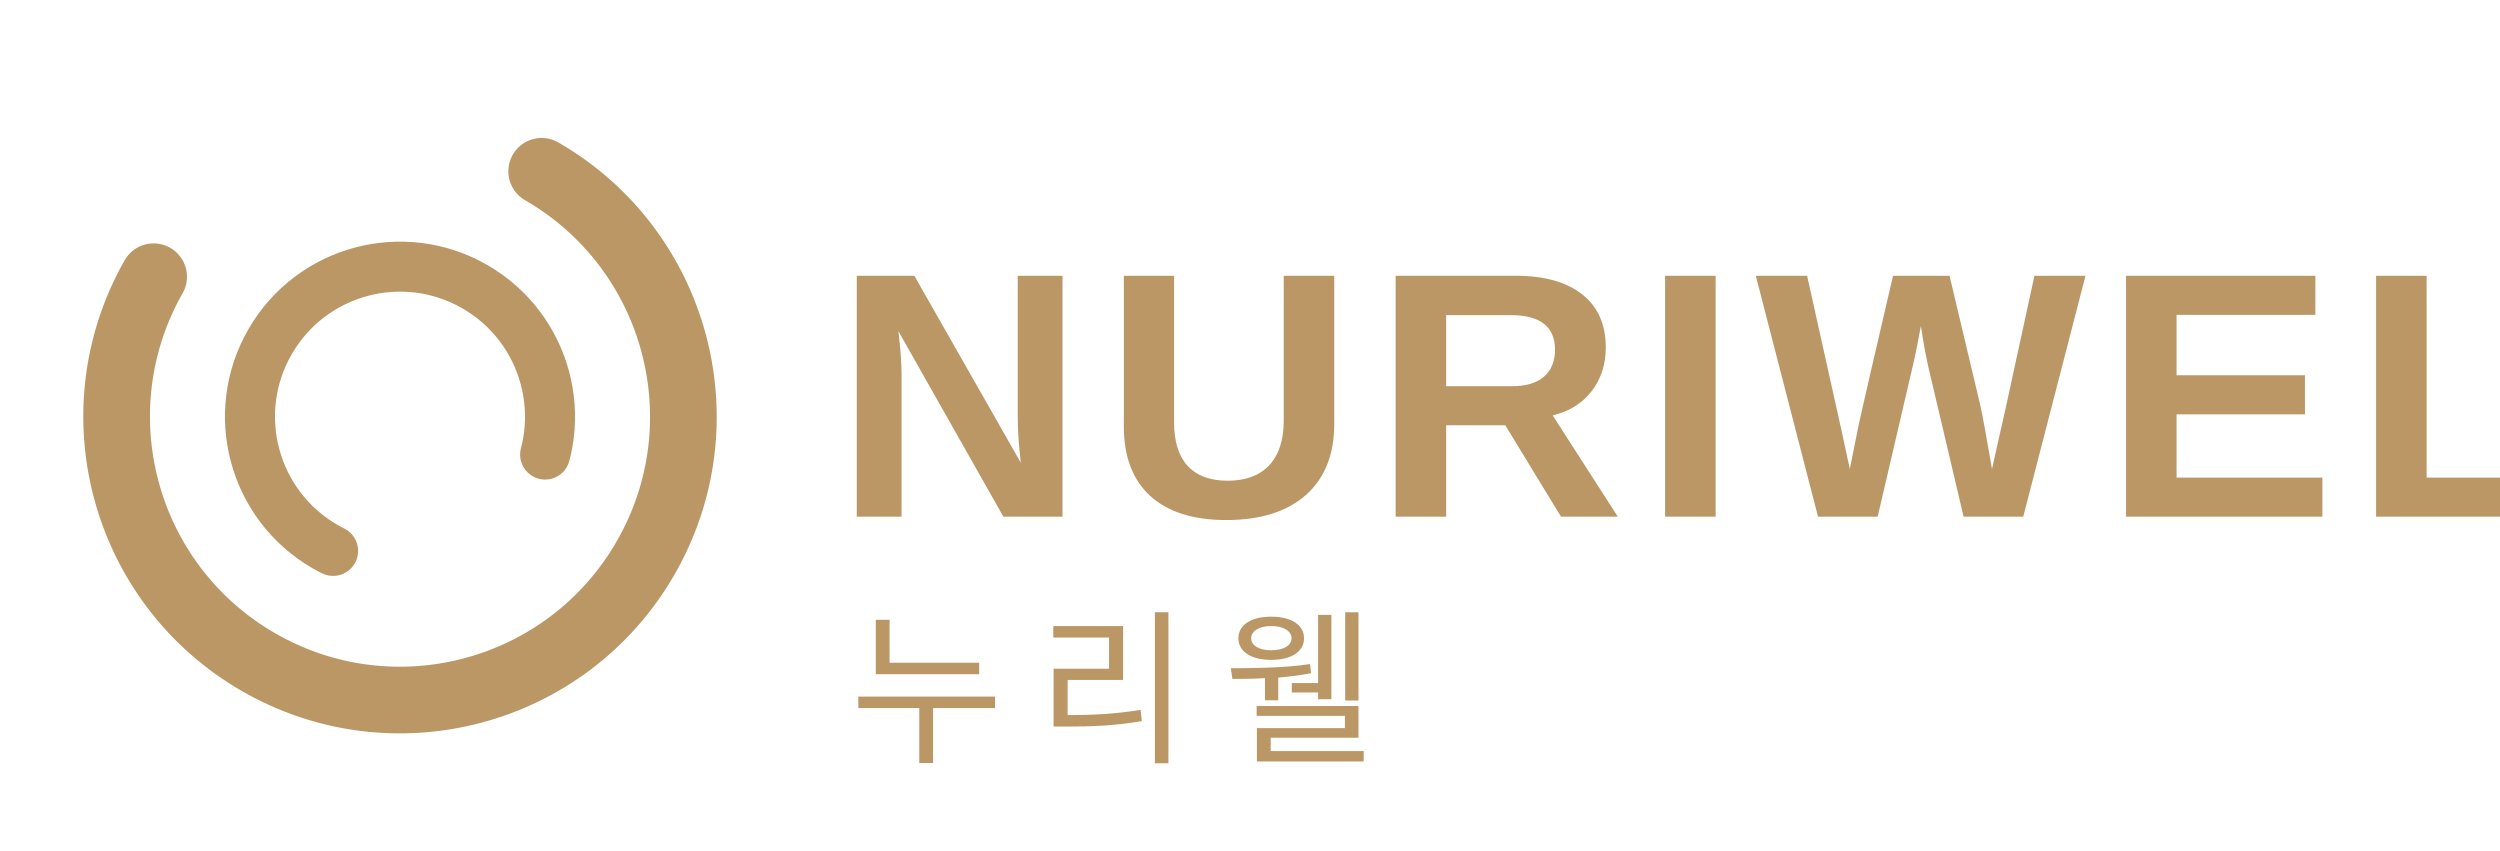
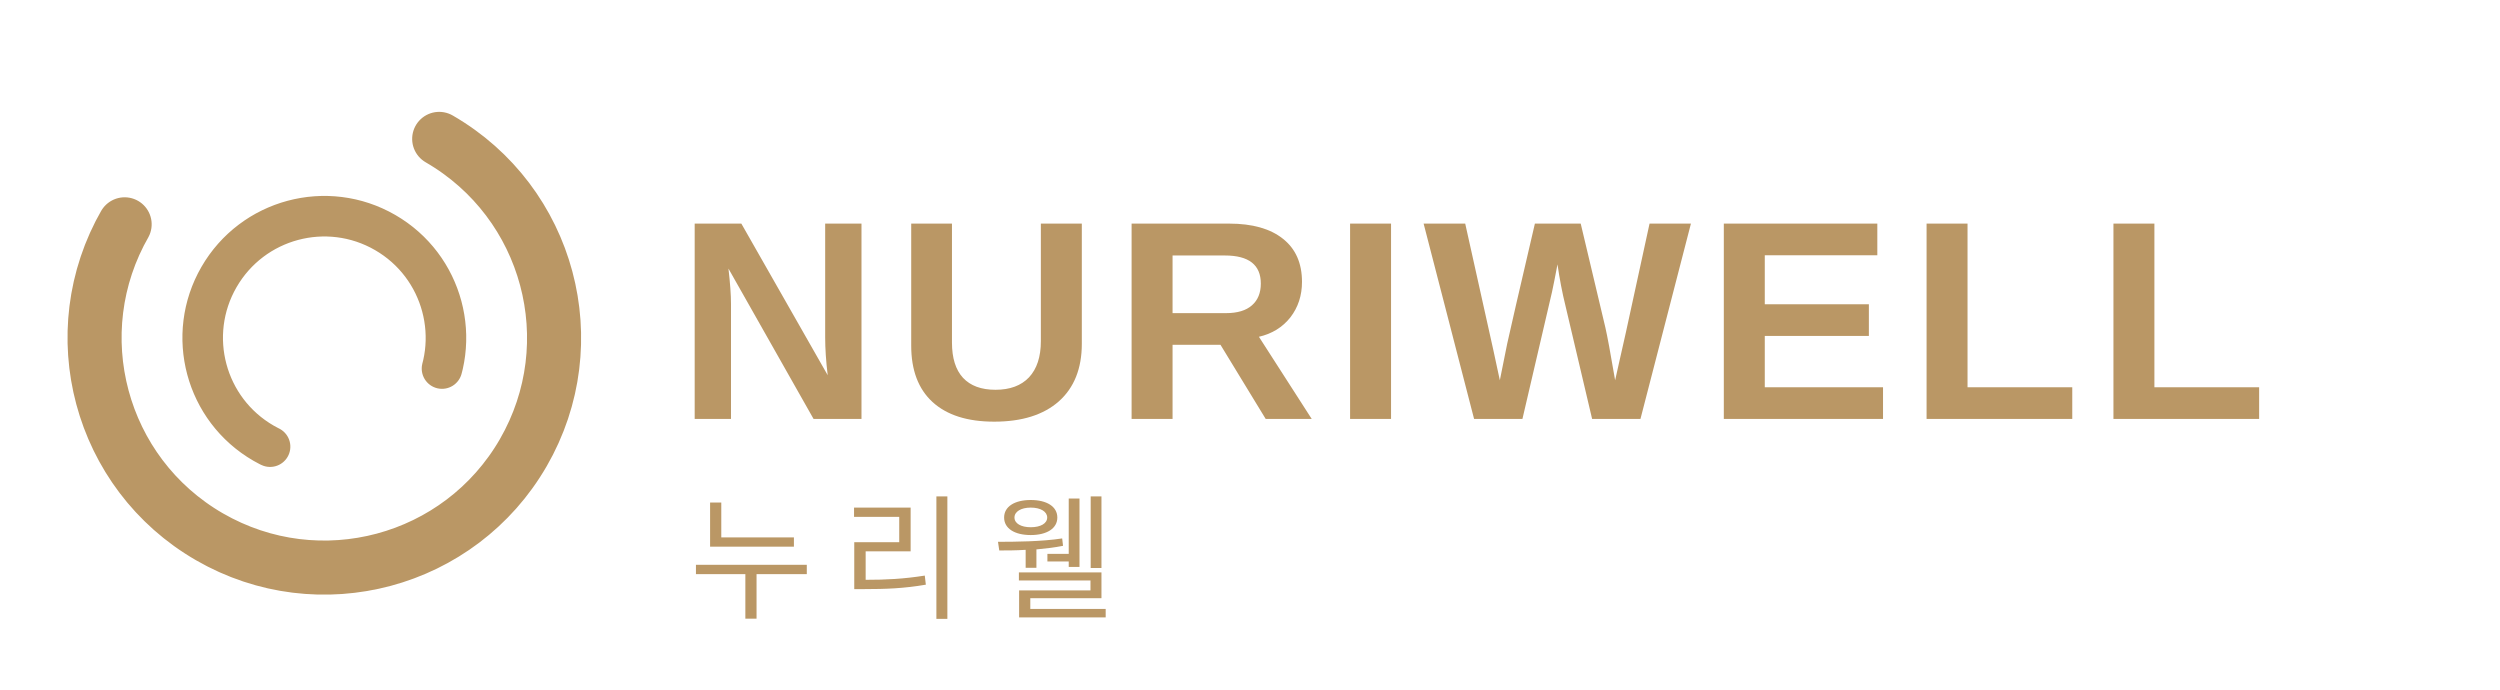
- <svg xmlns="http://www.w3.org/2000/svg" viewBox="0 0 150 51">
+ <svg xmlns="http://www.w3.org/2000/svg" viewBox="0 0 185 51">
  <g fill="none" stroke="#ba9765" stroke-width="4" stroke-linecap="round">
    <circle cx="24" cy="25" r="17" stroke-dasharray="80 30" transform="rotate(-60 24 25)" />
    <circle cx="24" cy="25" r="9" stroke-width="3" stroke-dasharray="40 16" transform="rotate(120 24 25)" />
  </g>
  <text x="50" y="31" font-family="Nunito Sans,Pretendard,Arial,sans-serif" font-size="21" font-weight="800" letter-spacing="1" fill="#ba9765">NURIWELL</text>
  <text x="51" y="45" font-family="Pretendard,Arial,sans-serif" font-size="10" font-weight="500" letter-spacing="2" fill="#ba9765">누리웰</text>
</svg>
